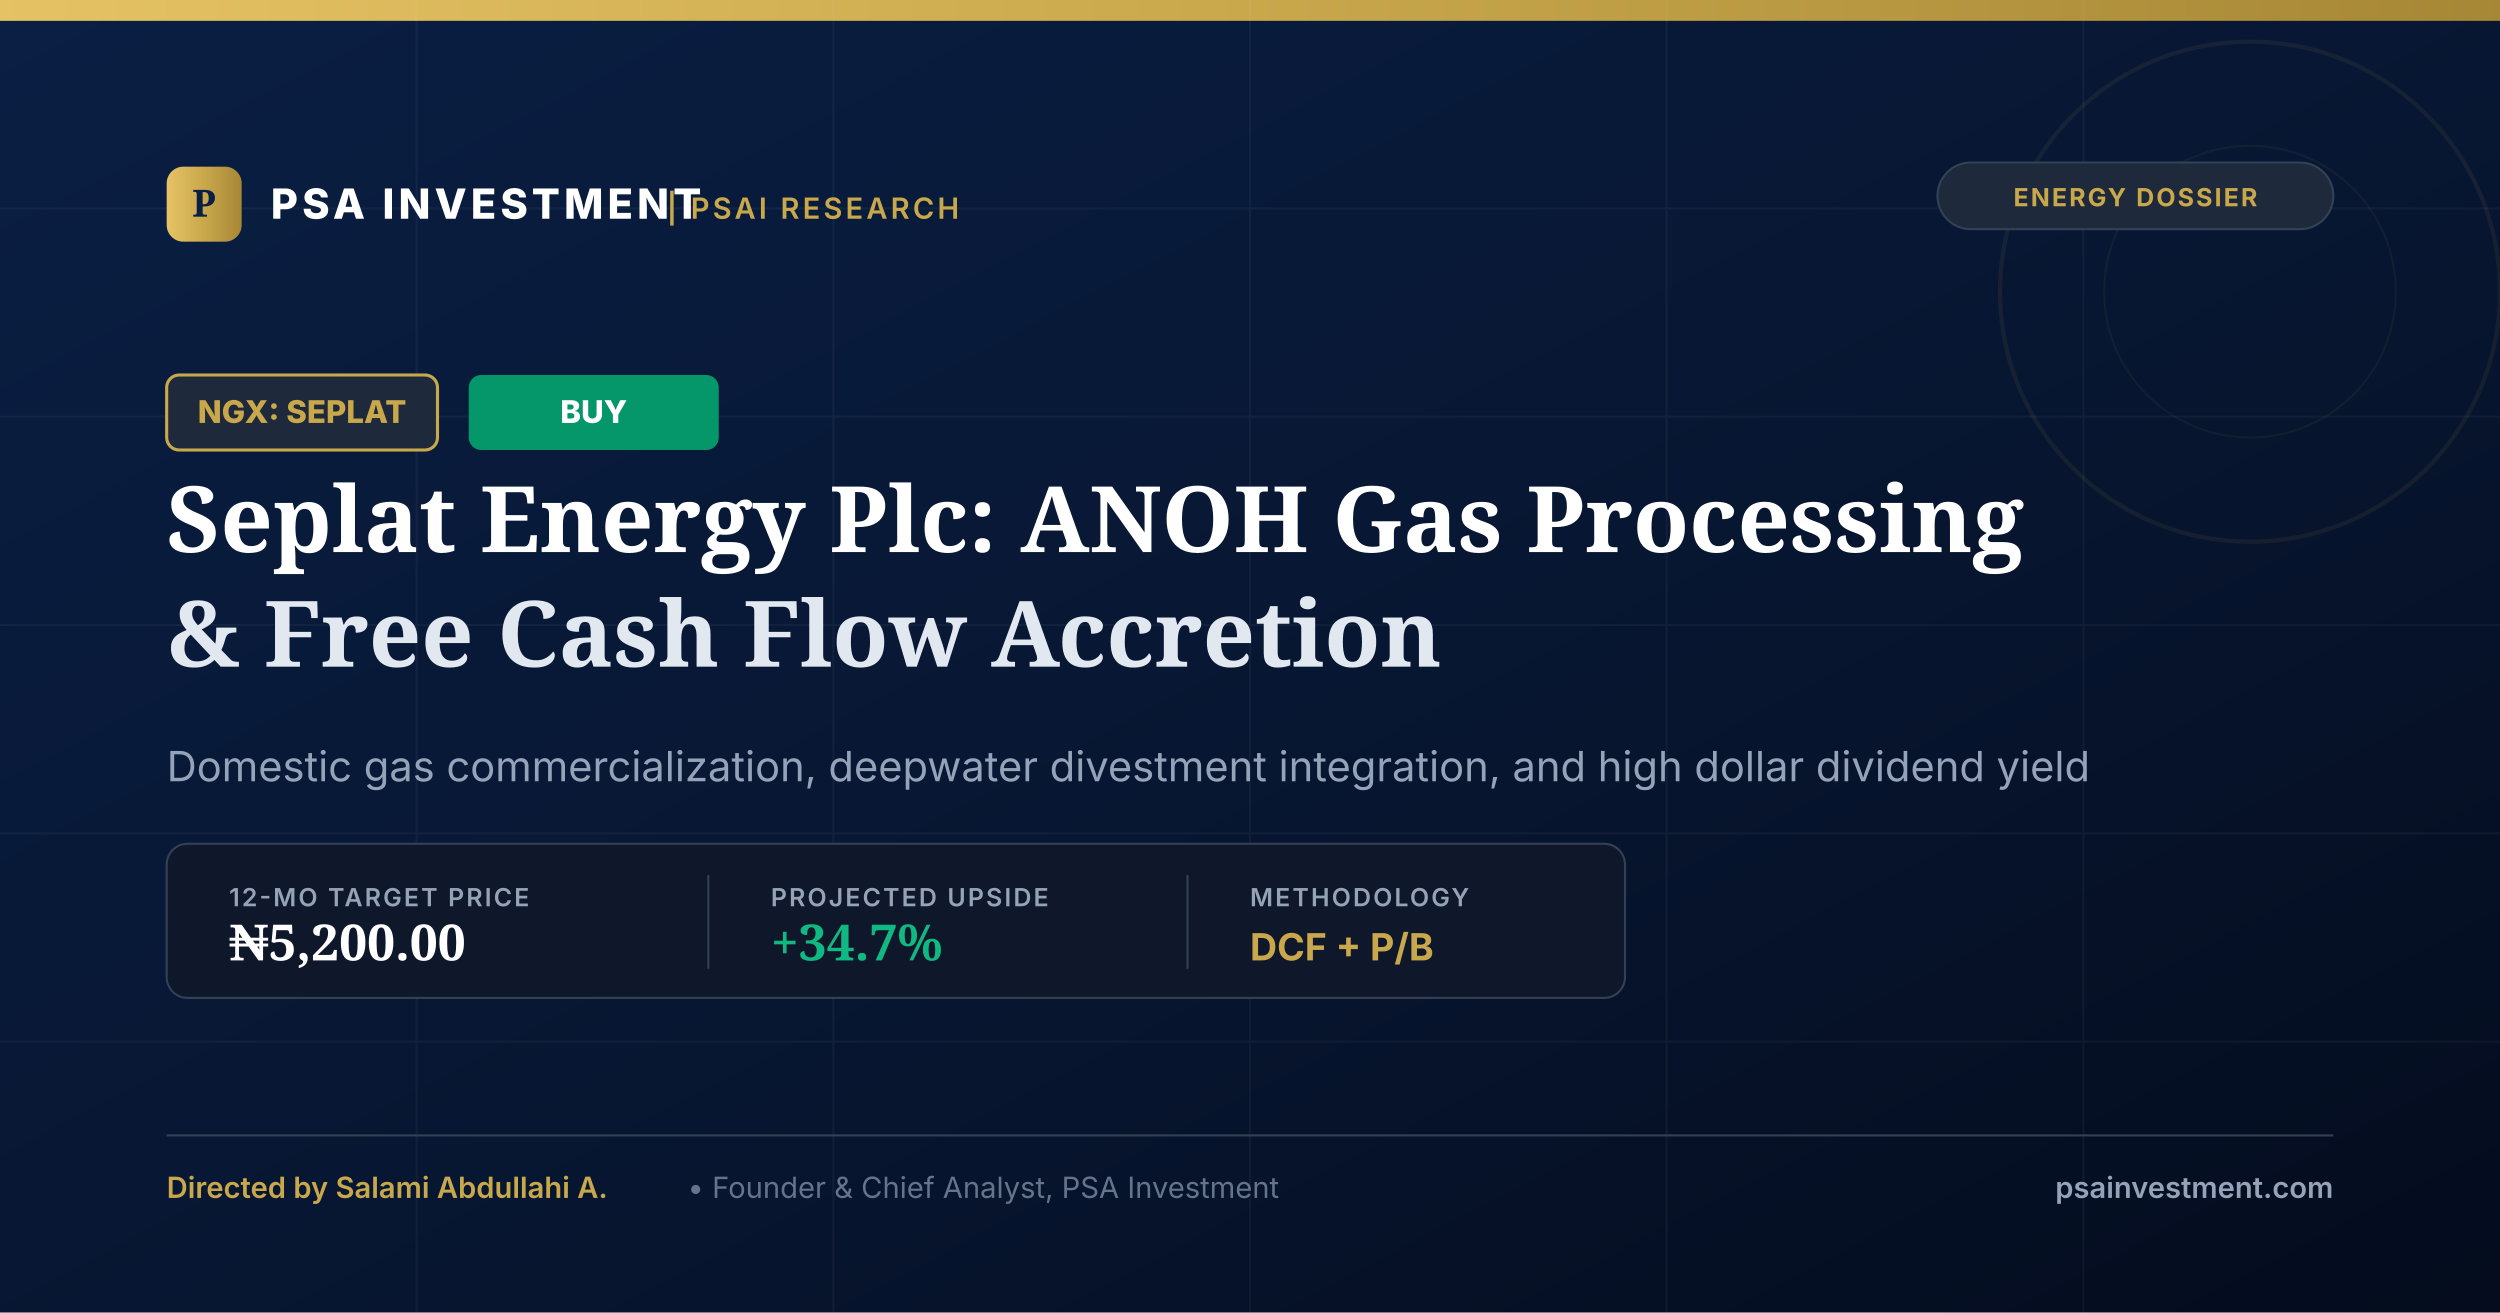
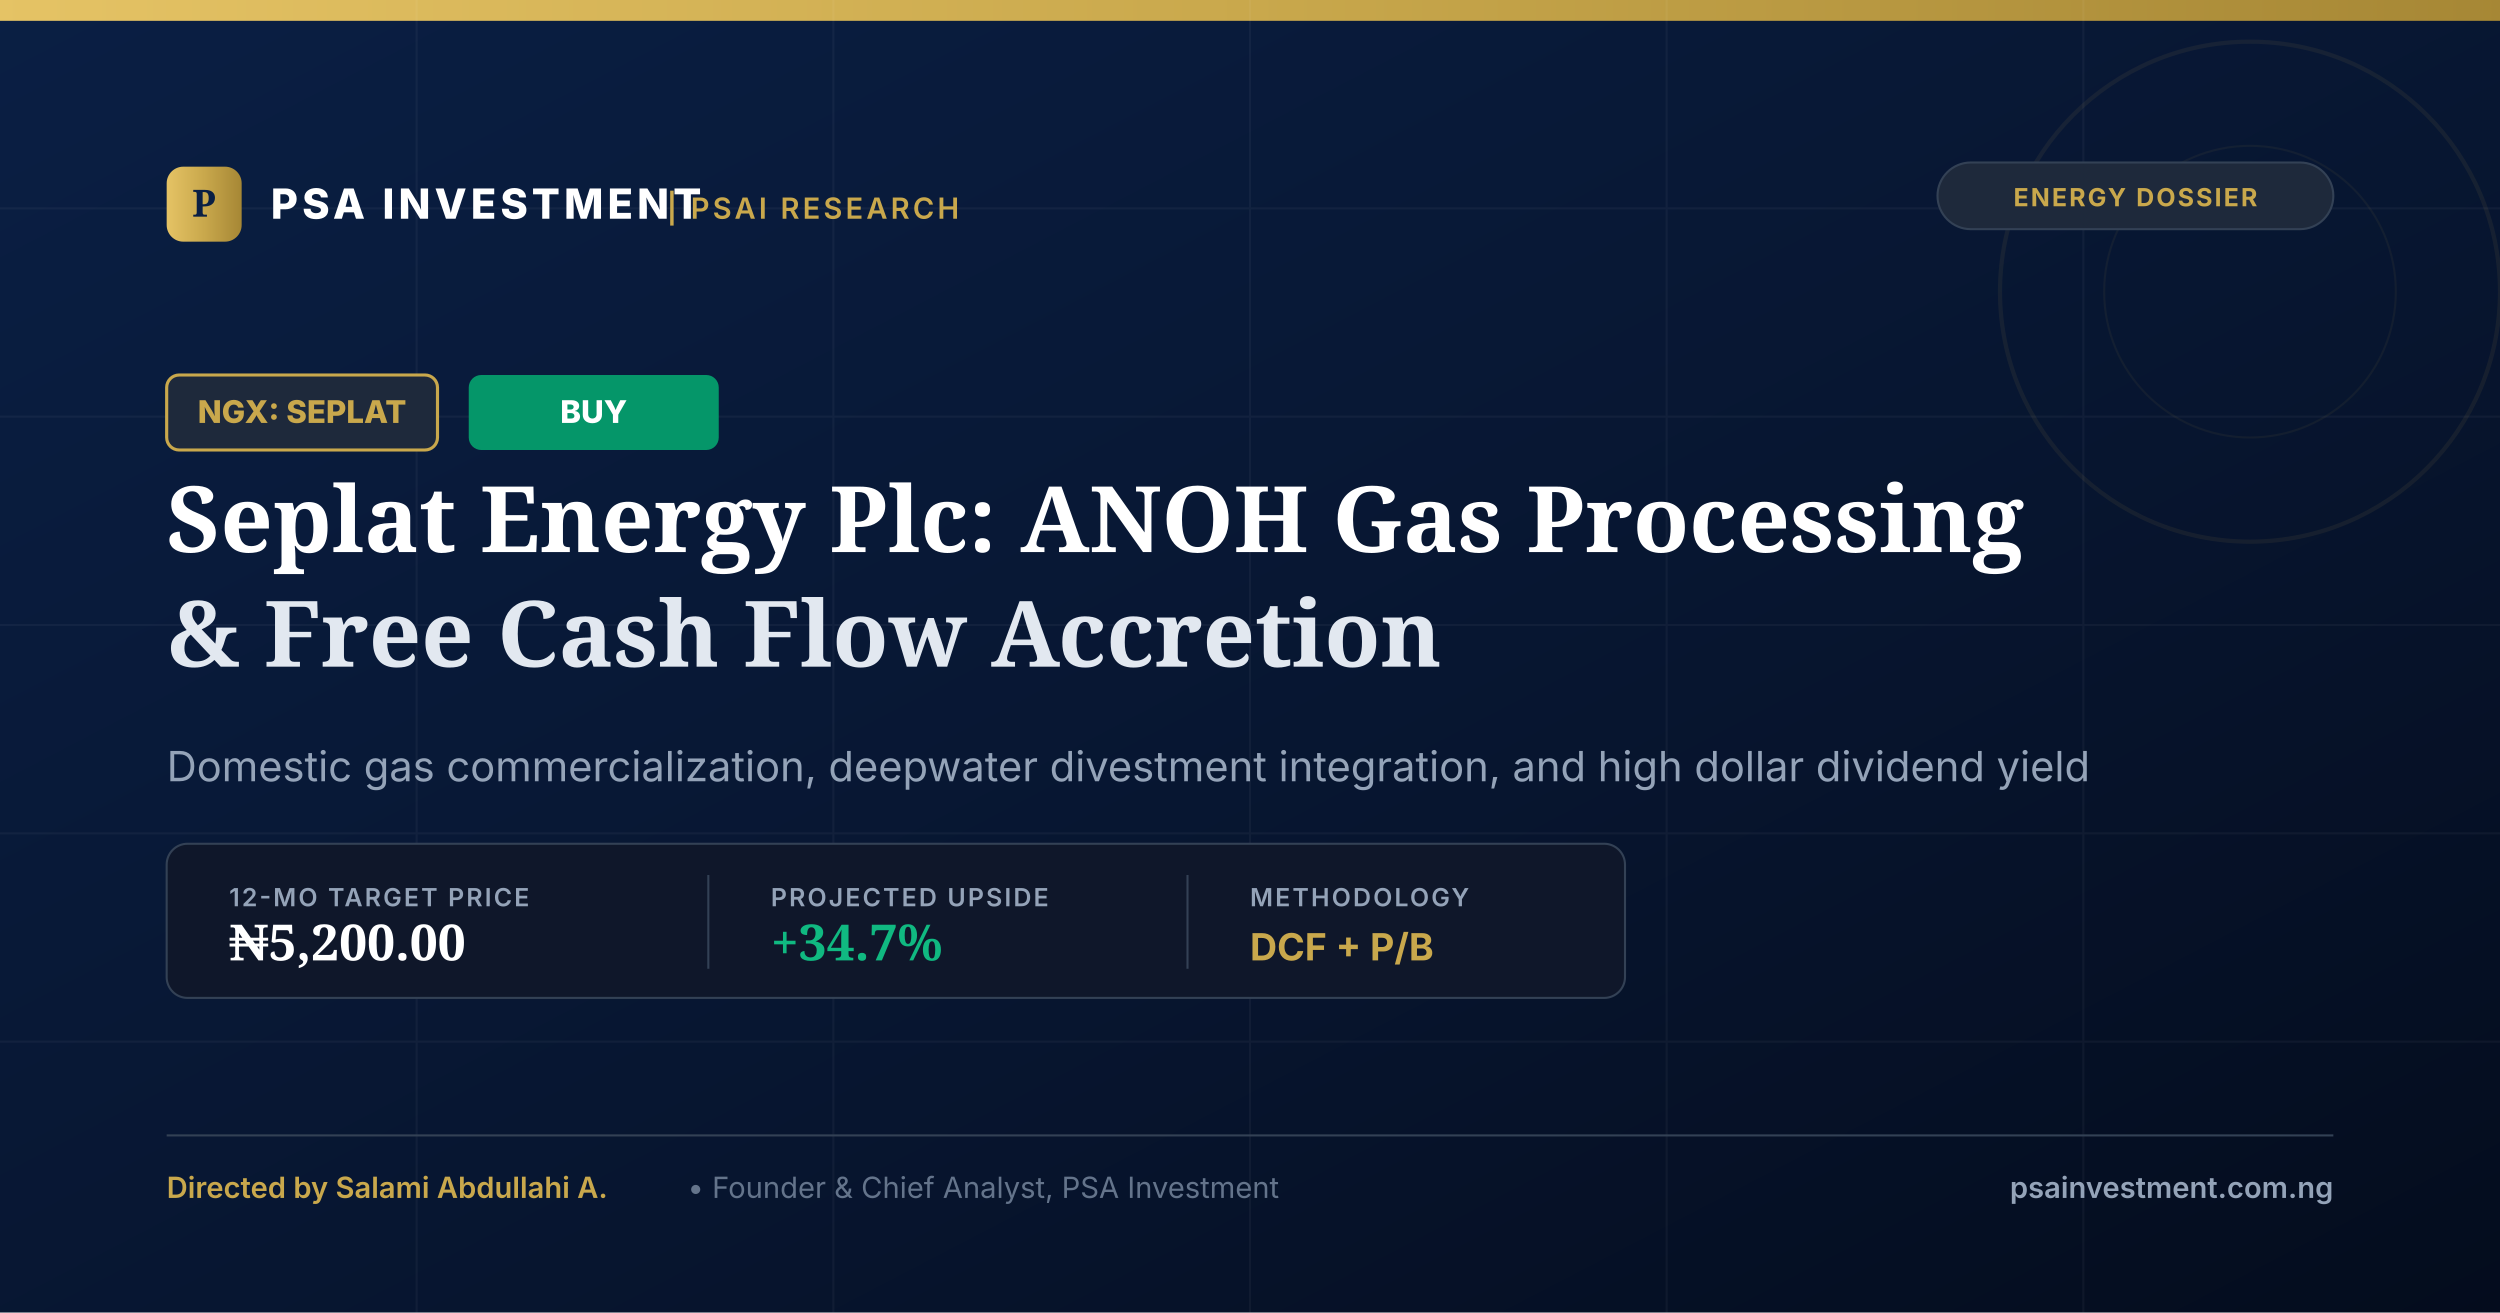
<svg xmlns="http://www.w3.org/2000/svg" width="1200" height="630" viewBox="0 0 1200 630">
  <defs>
    <linearGradient id="bgGrad" x1="0%" y1="0%" x2="100%" y2="100%">
      <stop offset="0%" stop-color="#0A1F44" />
      <stop offset="60%" stop-color="#07152F" />
      <stop offset="100%" stop-color="#040C1D" />
    </linearGradient>
    <linearGradient id="goldGrad" x1="0%" y1="0%" x2="100%" y2="0%">
      <stop offset="0%" stop-color="#E5C365" />
      <stop offset="50%" stop-color="#C9A84C" />
      <stop offset="100%" stop-color="#A68735" />
    </linearGradient>
  </defs>
  <rect width="1200" height="630" fill="url(#bgGrad)" />
  <rect x="0" y="0" width="1200" height="10" fill="url(#goldGrad)" />
  <g opacity="0.04" stroke="#FFFFFF" stroke-width="1">
    <line x1="0" y1="100" x2="1200" y2="100" />
    <line x1="0" y1="200" x2="1200" y2="200" />
    <line x1="0" y1="300" x2="1200" y2="300" />
    <line x1="0" y1="400" x2="1200" y2="400" />
    <line x1="0" y1="500" x2="1200" y2="500" />
    <line x1="200" y1="0" x2="200" y2="630" />
    <line x1="400" y1="0" x2="400" y2="630" />
    <line x1="600" y1="0" x2="600" y2="630" />
    <line x1="800" y1="0" x2="800" y2="630" />
    <line x1="1000" y1="0" x2="1000" y2="630" />
  </g>
  <circle cx="1080" cy="140" r="120" fill="none" stroke="#C9A84C" stroke-width="2" opacity="0.08" />
  <circle cx="1080" cy="140" r="70" fill="none" stroke="#C9A84C" stroke-width="1" opacity="0.06" />
  <g transform="translate(80, 80)">
    <rect x="0" y="0" width="36" height="36" rx="8" fill="url(#goldGrad)" />
    <text x="18" y="24" font-family="'Playfair Display', Georgia, serif" font-size="18" font-weight="bold" fill="#0A1F44" text-anchor="middle">P</text>
    <text x="50" y="25" font-family="'Inter', -apple-system, sans-serif" font-size="20" font-weight="800" fill="#FFFFFF" letter-spacing="2">PSA INVESTMENT</text>
    <text x="240" y="25" font-family="'Inter', -apple-system, sans-serif" font-size="14" font-weight="600" fill="#C9A84C" letter-spacing="1.5">| PSAI RESEARCH</text>
    <rect x="850" y="-2" width="190" height="32" rx="16" fill="#1E293B" stroke="#334155" stroke-width="1" />
    <text x="945" y="19" font-family="'Inter', -apple-system, sans-serif" font-size="12" font-weight="700" fill="#C9A84C" text-anchor="middle" letter-spacing="1">ENERGY DOSSIER</text>
  </g>
  <g transform="translate(80, 180)">
    <g transform="translate(0, 0)">
      <rect x="0" y="0" width="130" height="36" rx="6" fill="#1E293B" stroke="#C9A84C" stroke-width="1.5" />
      <text x="65" y="23" font-family="'Inter', -apple-system, sans-serif" font-size="15" font-weight="800" fill="#C9A84C" text-anchor="middle">NGX: SEPLAT</text>
      <rect x="145" y="0" width="120" height="36" rx="6" fill="#059669" />
      <text x="205" y="23" font-family="'Inter', -apple-system, sans-serif" font-size="15" font-weight="800" fill="#FFFFFF" text-anchor="middle">BUY</text>
    </g>
    <text x="0" y="85" font-family="'Playfair Display', Georgia, serif" font-size="44" font-weight="bold" fill="#FFFFFF">
      Seplat Energy Plc: ANOH Gas Processing
    </text>
    <text x="0" y="140" font-family="'Playfair Display', Georgia, serif" font-size="44" font-weight="bold" fill="#E2E8F0">
      &amp; Free Cash Flow Accretion
    </text>
    <text x="0" y="195" font-family="'Inter', -apple-system, sans-serif" font-size="20" font-weight="400" fill="#94A3B8">
      Domestic gas commercialization, deepwater divestment integration, and high dollar dividend yield
    </text>
    <g transform="translate(0, 225)">
      <rect x="0" y="0" width="700" height="74" rx="10" fill="#0F172A" stroke="#334155" stroke-width="1" />
      <text x="30" y="30" font-family="'Inter', sans-serif" font-size="12" font-weight="600" fill="#94A3B8" letter-spacing="1">12-MO TARGET PRICE</text>
      <text x="30" y="56" font-family="'Playfair Display', serif" font-size="24" font-weight="bold" fill="#FFFFFF">₦5,200.00</text>
      <line x1="260" y1="15" x2="260" y2="60" stroke="#334155" stroke-width="1" />
      <text x="290" y="30" font-family="'Inter', sans-serif" font-size="12" font-weight="600" fill="#94A3B8" letter-spacing="1">PROJECTED UPSIDE</text>
      <text x="290" y="56" font-family="'Playfair Display', serif" font-size="24" font-weight="bold" fill="#10B981">+34.7%</text>
      <line x1="490" y1="15" x2="490" y2="60" stroke="#334155" stroke-width="1" />
      <text x="520" y="30" font-family="'Inter', sans-serif" font-size="12" font-weight="600" fill="#94A3B8" letter-spacing="1">METHODOLOGY</text>
      <text x="520" y="56" font-family="'Inter', sans-serif" font-size="18" font-weight="700" fill="#C9A84C">DCF + P/B</text>
    </g>
  </g>
  <g transform="translate(80, 570)">
    <line x1="0" y1="-25" x2="1040" y2="-25" stroke="#334155" stroke-width="1" />
    <text x="0" y="5" font-family="'Inter', sans-serif" font-size="14" font-weight="600" fill="#C9A84C">Directed by Salami Abdullahi A.</text>
    <text x="250" y="5" font-family="'Inter', sans-serif" font-size="14" font-weight="400" fill="#64748B">• Founder &amp; Chief Analyst, PSA Investment</text>
-     <text x="1040" y="5" font-family="'Inter', sans-serif" font-size="14" font-weight="600" fill="#94A3B8" text-anchor="end">psainvestment.com</text>
+     <text x="1040" y="5" font-family="'Inter', sans-serif" font-size="14" font-weight="600" fill="#94A3B8" text-anchor="end">psainvestment.com.ng</text>
  </g>
</svg>
